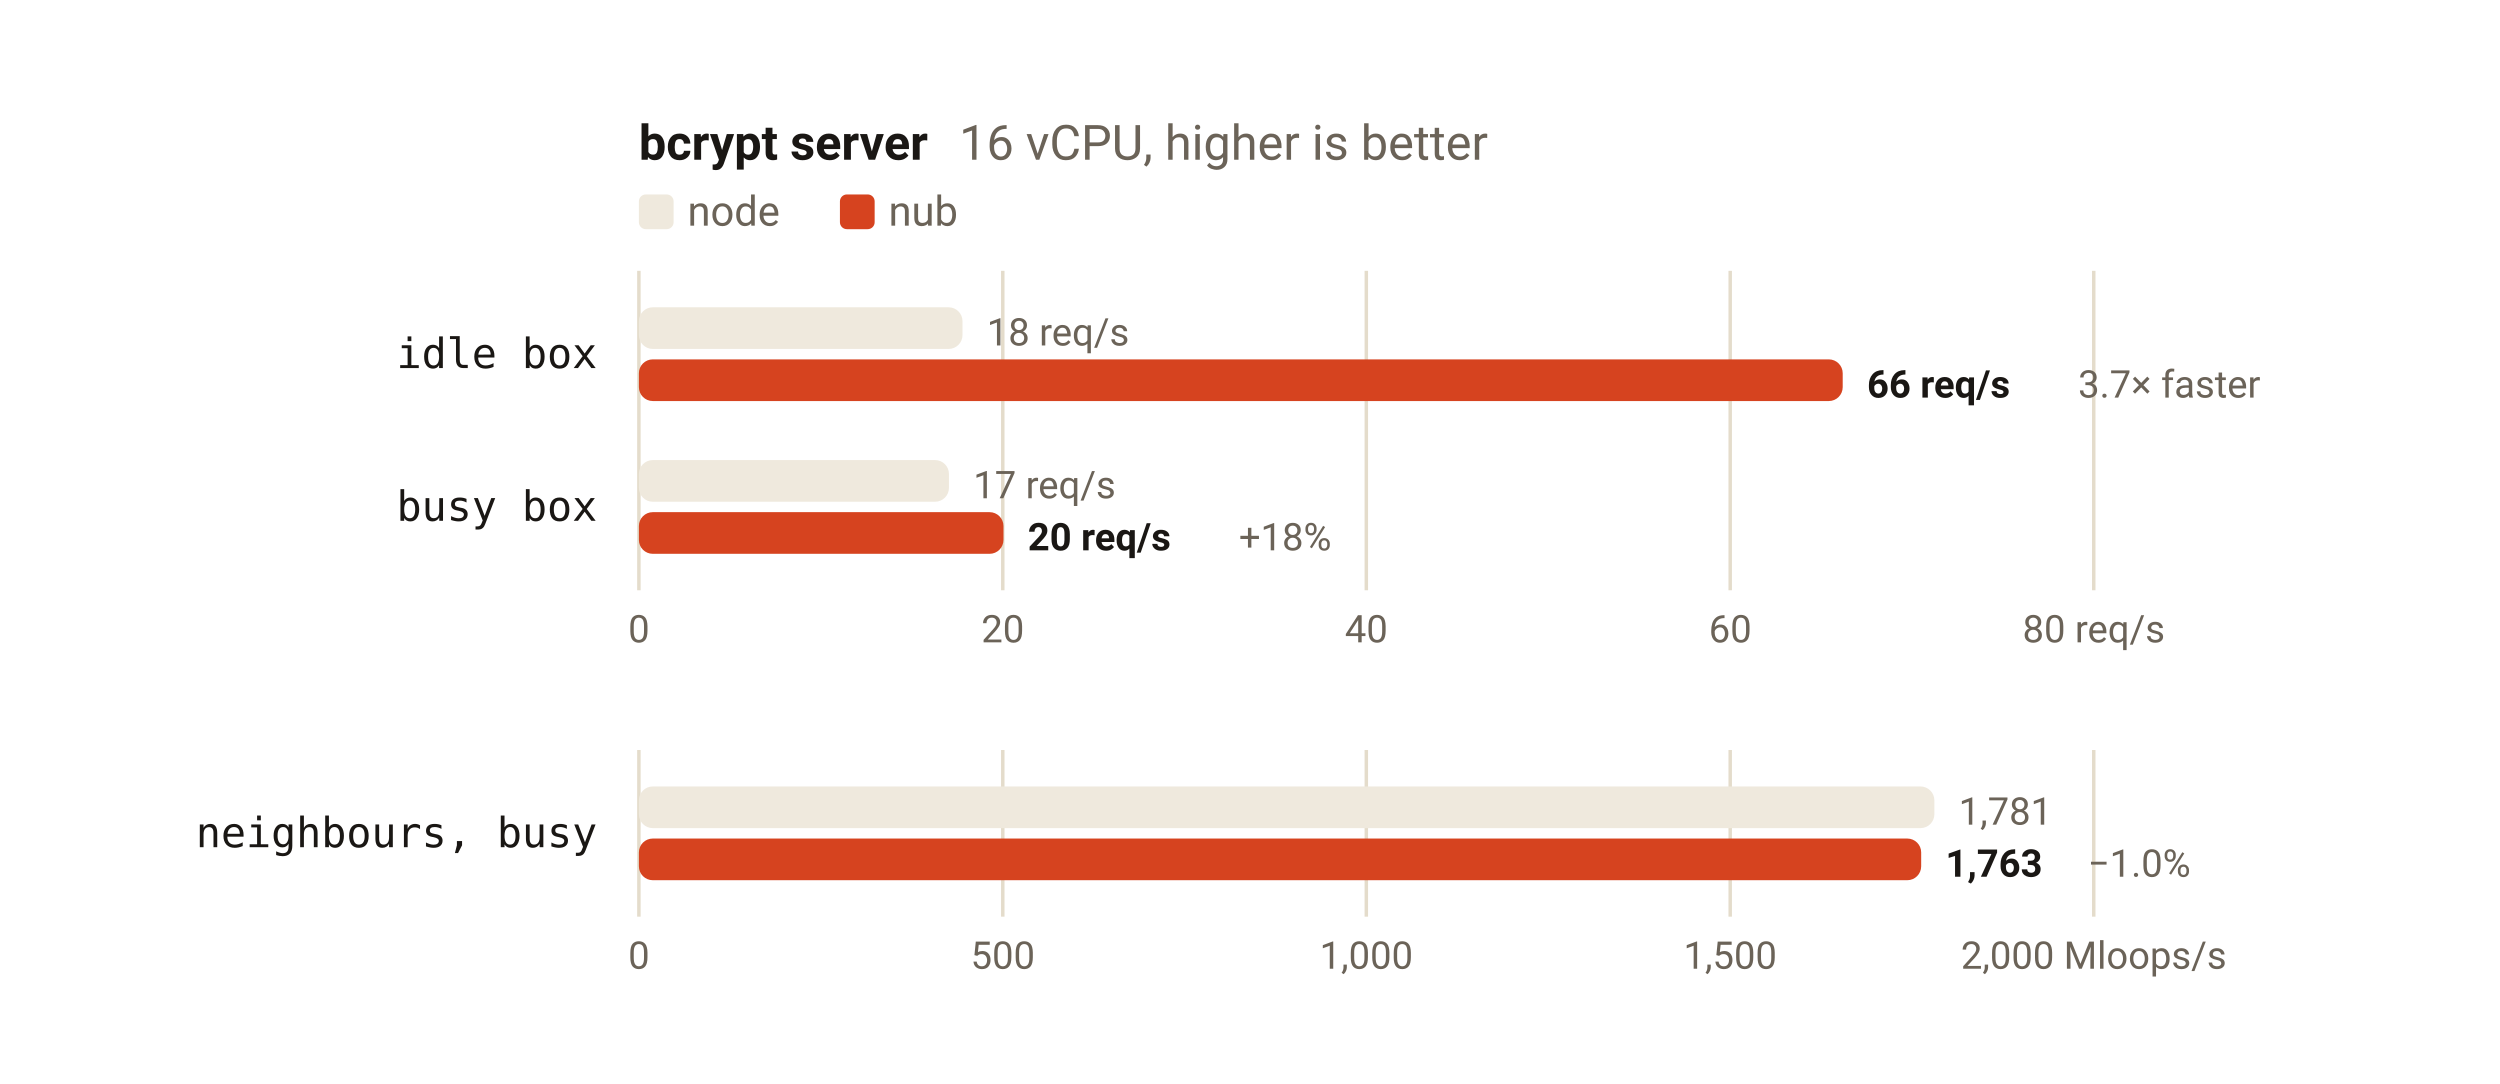
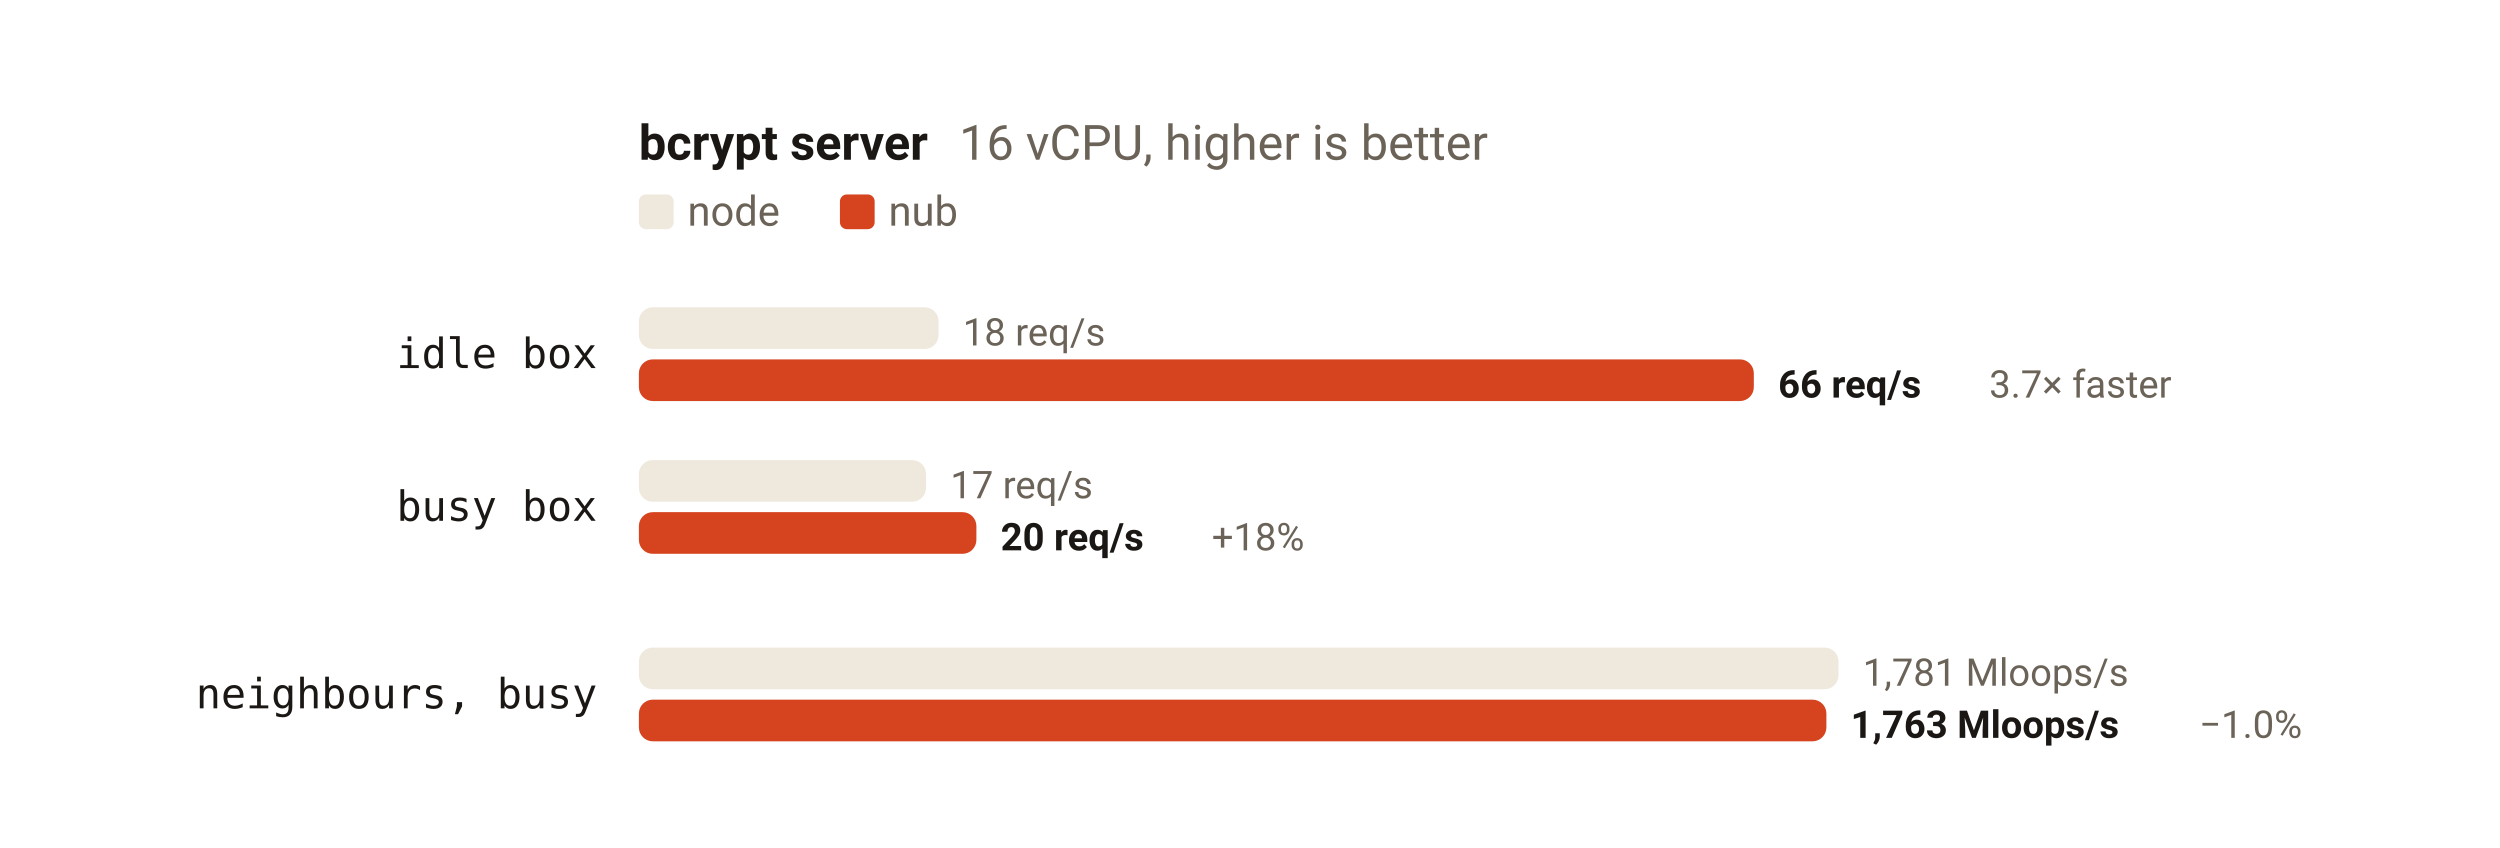
- <svg xmlns="http://www.w3.org/2000/svg" width="720" height="312" viewBox="0 0 720 312" font-family="'Encode Sans', ui-sans-serif, system-ui, -apple-system, 'Segoe UI', Roboto, sans-serif" font-size="13">
+ <svg xmlns="http://www.w3.org/2000/svg" width="720" height="244" viewBox="0 0 720 244" font-family="'Encode Sans', ui-sans-serif, system-ui, -apple-system, 'Segoe UI', Roboto, sans-serif" font-size="13">
  <text x="184" y="46" fill="#1a1714" font-weight="700" font-size="14">bcrypt server<tspan dx="9" fill="#6b6358" font-weight="400">16 vCPU, higher is better</tspan>
  </text>
  <rect x="184" y="56" width="10" height="10" rx="2" fill="#efe9dd" />
  <text x="198" y="65" fill="#6b6358" font-size="12">node</text>
  <rect x="241.9" y="56" width="10" height="10" rx="2" fill="#d6431f" />
  <text x="255.9" y="65" fill="#6b6358" font-size="12">nub</text>
-   <line x1="184.0" y1="78" x2="184.0" y2="170" stroke="#e4dccb" stroke-width="1" />
-   <text x="184.0" y="185" text-anchor="middle" fill="#6b6358" font-size="11">0</text>
-   <line x1="288.8" y1="78" x2="288.8" y2="170" stroke="#e4dccb" stroke-width="1" />
-   <text x="288.8" y="185" text-anchor="middle" fill="#6b6358" font-size="11">20</text>
-   <line x1="393.5" y1="78" x2="393.5" y2="170" stroke="#e4dccb" stroke-width="1" />
-   <text x="393.5" y="185" text-anchor="middle" fill="#6b6358" font-size="11">40</text>
-   <line x1="498.3" y1="78" x2="498.3" y2="170" stroke="#e4dccb" stroke-width="1" />
-   <text x="498.3" y="185" text-anchor="middle" fill="#6b6358" font-size="11">60</text>
-   <line x1="603.0" y1="78" x2="603.0" y2="170" stroke="#e4dccb" stroke-width="1" />
-   <text x="603.0" y="185" text-anchor="middle" fill="#6b6358" font-size="11">80 req/s</text>
  <text x="172" y="106" text-anchor="end" fill="#1a1714" font-family="'Geist Mono', ui-monospace, SFMono-Regular, Menlo, monospace" font-size="12">idle box</text>
-   <rect x="184" y="88.5" width="93.2" height="12" rx="4" fill="#efe9dd" />
-   <text x="284.2" y="99.5" fill="#6b6358" font-size="11">18 req/s</text>
-   <rect x="184" y="103.5" width="346.7" height="12" rx="4" fill="#d6431f" />
-   <text x="537.7" y="114.5" fill="#1a1714" font-weight="700" font-size="11">66 req/s</text>
-   <text x="598.5" y="114.5" fill="#6b6358" font-size="11">3.7× faster</text>
+   <rect x="184" y="88.5" width="86.3" height="12" rx="4" fill="#efe9dd" />
+   <text x="277.3" y="99.5" fill="#6b6358" font-size="11">18 req/s</text>
+   <rect x="184" y="103.5" width="321.1" height="12" rx="4" fill="#d6431f" />
+   <text x="512.1" y="114.5" fill="#1a1714" font-weight="700" font-size="11">66 req/s</text>
+   <text x="572.9" y="114.5" fill="#6b6358" font-size="11">3.7× faster</text>
  <text x="172" y="150" text-anchor="end" fill="#1a1714" font-family="'Geist Mono', ui-monospace, SFMono-Regular, Menlo, monospace" font-size="12">busy box</text>
-   <rect x="184" y="132.5" width="89.3" height="12" rx="4" fill="#efe9dd" />
-   <text x="280.3" y="143.5" fill="#6b6358" font-size="11">17 req/s</text>
-   <rect x="184" y="147.5" width="105.0" height="12" rx="4" fill="#d6431f" />
-   <text x="296.0" y="158.5" fill="#1a1714" font-weight="700" font-size="11">20 req/s</text>
-   <text x="356.8" y="158.5" fill="#6b6358" font-size="11">+18%</text>
-   <line x1="184.0" y1="216" x2="184.0" y2="264" stroke="#e4dccb" stroke-width="1" />
-   <text x="184.0" y="279" text-anchor="middle" fill="#6b6358" font-size="11">0</text>
-   <line x1="288.8" y1="216" x2="288.8" y2="264" stroke="#e4dccb" stroke-width="1" />
-   <text x="288.8" y="279" text-anchor="middle" fill="#6b6358" font-size="11">500</text>
-   <line x1="393.5" y1="216" x2="393.5" y2="264" stroke="#e4dccb" stroke-width="1" />
-   <text x="393.5" y="279" text-anchor="middle" fill="#6b6358" font-size="11">1,000</text>
-   <line x1="498.3" y1="216" x2="498.3" y2="264" stroke="#e4dccb" stroke-width="1" />
-   <text x="498.3" y="279" text-anchor="middle" fill="#6b6358" font-size="11">1,500</text>
-   <line x1="603.0" y1="216" x2="603.0" y2="264" stroke="#e4dccb" stroke-width="1" />
-   <text x="603.0" y="279" text-anchor="middle" fill="#6b6358" font-size="11">2,000 Mloops/s</text>
-   <text x="172" y="244" text-anchor="end" fill="#1a1714" font-family="'Geist Mono', ui-monospace, SFMono-Regular, Menlo, monospace" font-size="12">neighbours, busy</text>
-   <rect x="184" y="226.5" width="373.1" height="12" rx="4" fill="#efe9dd" />
-   <text x="564.1" y="237.5" fill="#6b6358" font-size="11">1,781</text>
-   <rect x="184" y="241.5" width="369.3" height="12" rx="4" fill="#d6431f" />
-   <text x="560.3" y="252.5" fill="#1a1714" font-weight="700" font-size="11">1,763</text>
-   <text x="601.3" y="252.5" fill="#6b6358" font-size="11">−1.0%</text>
+   <rect x="184" y="132.5" width="82.7" height="12" rx="4" fill="#efe9dd" />
+   <text x="273.7" y="143.5" fill="#6b6358" font-size="11">17 req/s</text>
+   <rect x="184" y="147.5" width="97.2" height="12" rx="4" fill="#d6431f" />
+   <text x="288.2" y="158.5" fill="#1a1714" font-weight="700" font-size="11">20 req/s</text>
+   <text x="349.0" y="158.5" fill="#6b6358" font-size="11">+18%</text>
+   <text x="172" y="204" text-anchor="end" fill="#1a1714" font-family="'Geist Mono', ui-monospace, SFMono-Regular, Menlo, monospace" font-size="12">neighbours, busy</text>
+   <rect x="184" y="186.5" width="345.5" height="12" rx="4" fill="#efe9dd" />
+   <text x="536.5" y="197.5" fill="#6b6358" font-size="11">1,781 Mloops/s</text>
+   <rect x="184" y="201.5" width="342.0" height="12" rx="4" fill="#d6431f" />
+   <text x="533.0" y="212.5" fill="#1a1714" font-weight="700" font-size="11">1,763 Mloops/s</text>
+   <text x="633.4" y="212.5" fill="#6b6358" font-size="11">−1.0%</text>
</svg>
